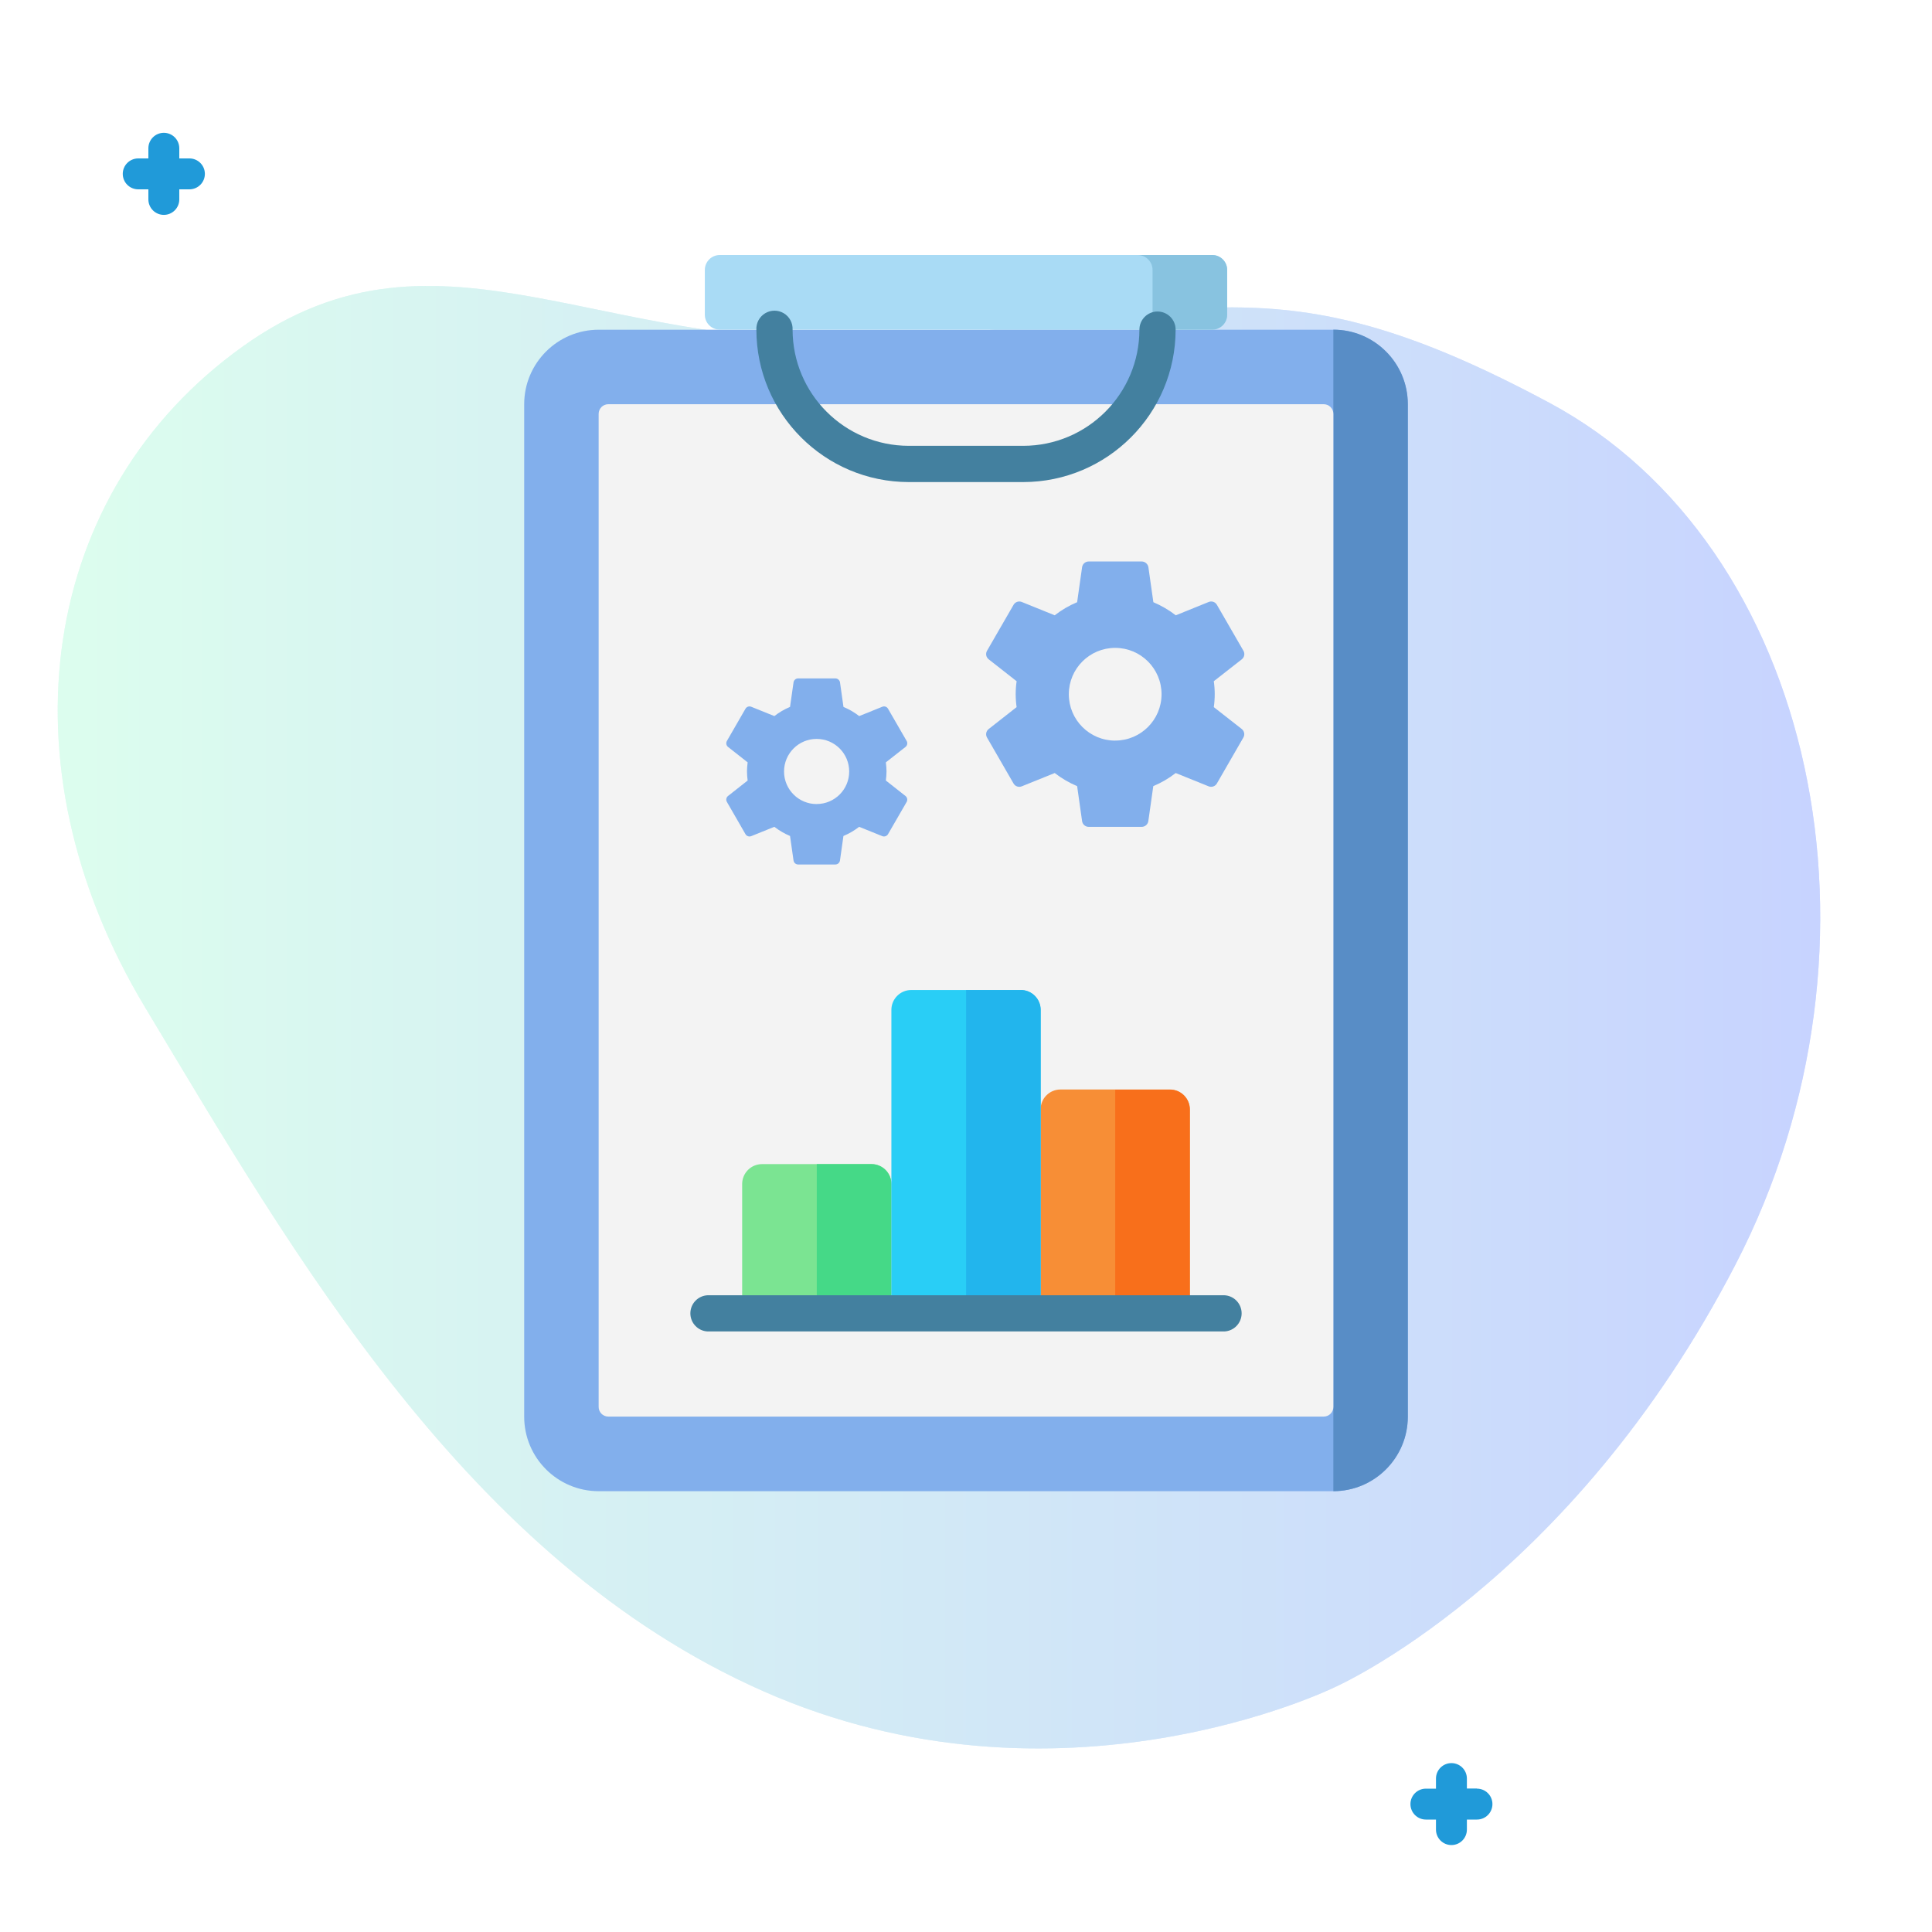
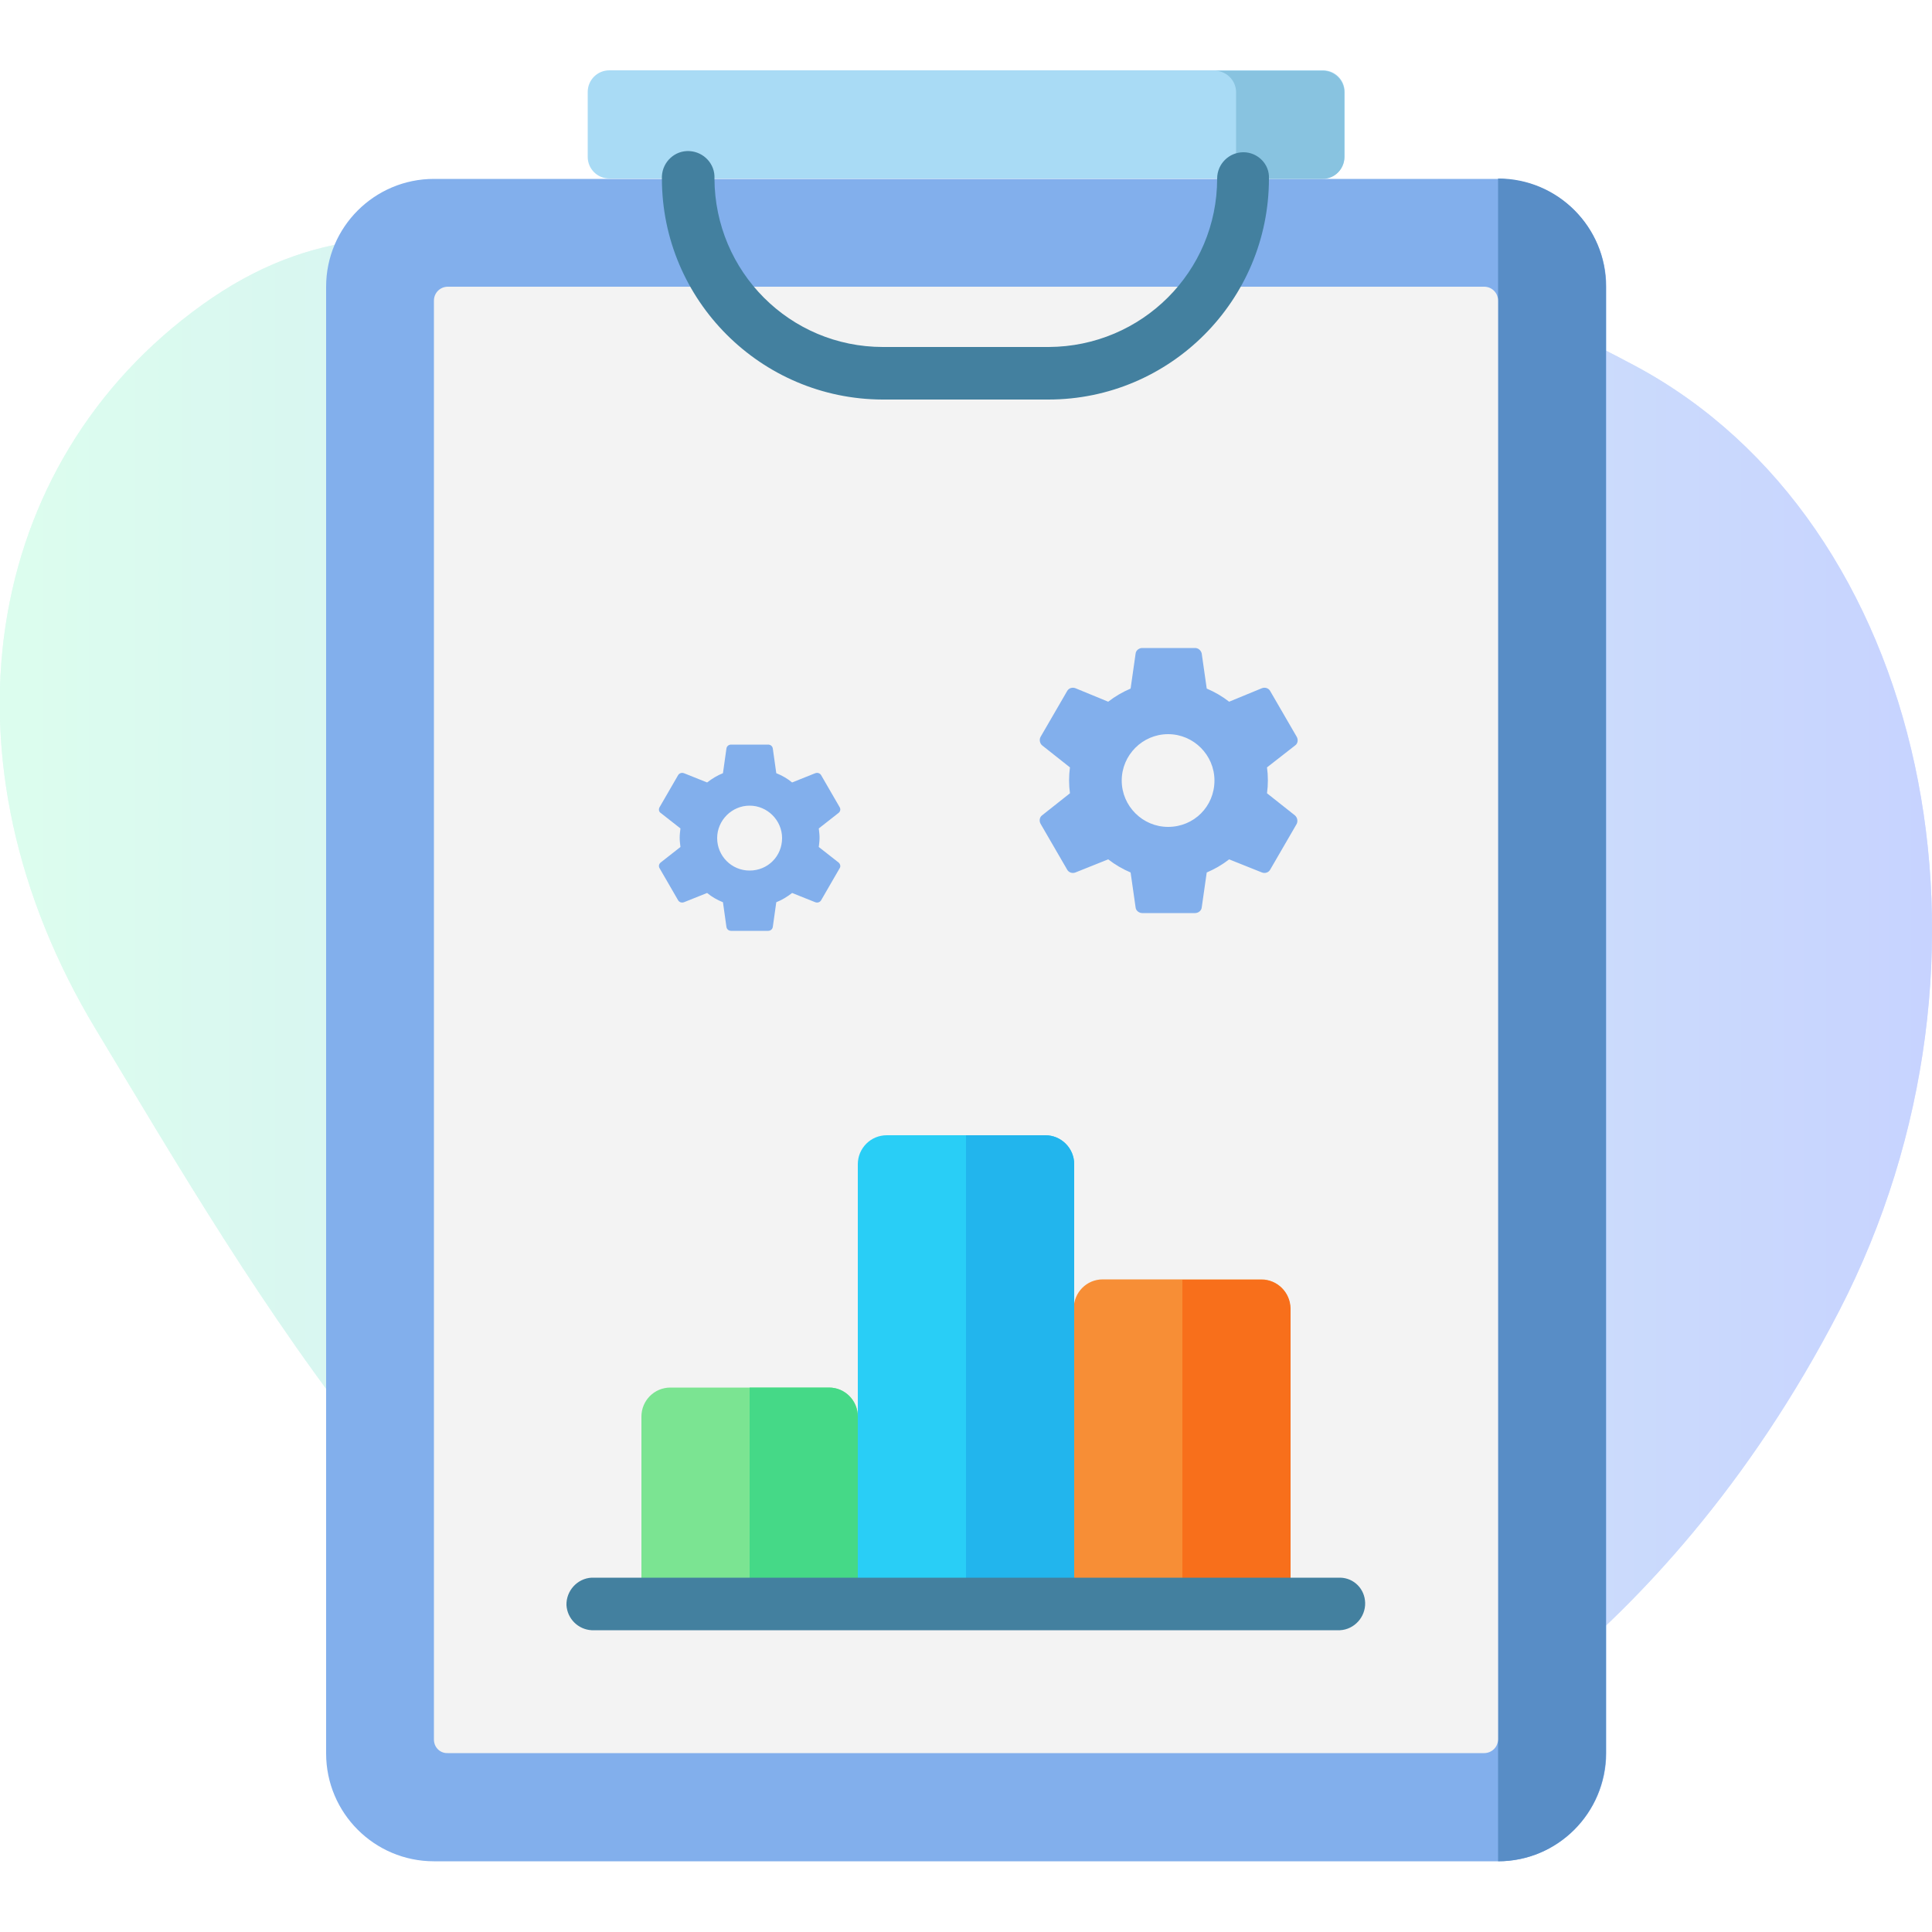
- <svg xmlns="http://www.w3.org/2000/svg" xmlns:xlink="http://www.w3.org/1999/xlink" id="Capa_1" data-name="Capa 1" viewBox="0 0 500 500">
-   <defs>
-     <style>.cls-1,.cls-2{fill:url(#Degradado_sin_nombre);}.cls-2{opacity:0.7;isolation:isolate;}.cls-3{fill:#209ad9;}.cls-4{fill-opacity:0;fill:url(#Degradado_sin_nombre_3);}.cls-5{fill:#82afec;}.cls-6{fill:#588dc6;}.cls-7{fill:#f3f3f3;}.cls-8{fill:#a9dbf5;}.cls-9{fill:#88c3e0;}.cls-10{fill:#43809f;}.cls-11{fill:#7be492;}.cls-12{fill:#45d987;}.cls-13{fill:#f78e36;}.cls-14{fill:#f86f1b;}.cls-15{fill:#29cef6;}.cls-16{fill:#22b5ed;}</style>
-     <linearGradient id="Degradado_sin_nombre" x1="14.92" y1="238.75" x2="471.05" y2="238.75" gradientTransform="matrix(1, 0, 0, -1, 0, 502)" gradientUnits="userSpaceOnUse">
-       <stop offset="0.01" stop-color="#dcfdee" />
-       <stop offset="0.78" stop-color="#ccddfb" />
-       <stop offset="1" stop-color="#c7d3ff" />
+ <svg xmlns="http://www.w3.org/2000/svg" version="1.1" id="Capa_1" x="0px" y="0px" viewBox="0 0 500 500" style="enable-background:new 0 0 500 500;" xml:space="preserve">
+   <style type="text/css">
+ 	.st0{fill:url(#SVGID_1_);}
+ 	.st1{opacity:0.7;fill:url(#SVGID_2_);enable-background:new    ;}
+ 	.st2{fill:#209AD9;}
+ 	.st3{fill:url(#SVGID_3_);fill-opacity:0;}
+ 	.st4{fill:#82AFEC;}
+ 	.st5{fill:#588DC6;}
+ 	.st6{fill:#F3F3F3;}
+ 	.st7{fill:#A9DBF5;}
+ 	.st8{fill:#88C3E0;}
+ 	.st9{fill:#43809F;}
+ 	.st10{fill:#7BE492;}
+ 	.st11{fill:#45D987;}
+ 	.st12{fill:#F78E36;}
+ 	.st13{fill:#F86F1B;}
+ 	.st14{fill:#29CEF6;}
+ 	.st15{fill:#22B5ED;}
+ </style>
+   <g id="grupo2">
+     <linearGradient id="SVGID_1_" gradientUnits="userSpaceOnUse" x1="-2.000000e-02" y1="535.054" x2="499.98" y2="535.054" gradientTransform="matrix(1 0 0 1 2.000000e-02 -266)">
+       <stop offset="1.000000e-02" style="stop-color:#DCFDEE" />
+       <stop offset="0.78" style="stop-color:#CCDDFB" />
+       <stop offset="1" style="stop-color:#C7D3FF" />
    </linearGradient>
-     <linearGradient id="Degradado_sin_nombre_3" x1="-0.02" y1="252" x2="499.98" y2="252" gradientTransform="matrix(1, 0, 0, -1, 0.02, 502)" xlink:href="#Degradado_sin_nombre" />
-   </defs>
-   <g id="grupo2">
-     <path class="cls-1" d="M345.18,436.75s-71.06,34.82-147.73.9S75.75,324.24,37.58,260.79s-27-133.63,25.06-171S157,94,234.73,87.46,332.2,67.37,401,104.27s91.05,140,48.15,222.94S345.18,436.75,345.18,436.75Z" transform="translate(0.02 0)" />
-     <path class="cls-2" d="M345.18,436.75s-71.06,34.82-147.73.9S75.75,324.24,37.58,260.79s-27-133.63,25.06-171S157,94,234.73,87.46,332.2,67.37,401,104.27s91.05,140,48.15,222.94S345.18,436.75,345.18,436.75Z" transform="translate(0.02 0)" />
+     <path class="st0" d="M362,459.2c0,0-77.9,38.2-161.9,1S66.7,335.9,24.8,266.4S-4.8,119.9,52.3,78.9s103.4,4.6,188.6-2.6   c85.2-7.2,106.8-22,182.3,18.4S523,248.2,476,339.2S362,459.2,362,459.2z" />
+     <linearGradient id="SVGID_2_" gradientUnits="userSpaceOnUse" x1="-2.000000e-02" y1="535.054" x2="499.98" y2="535.054" gradientTransform="matrix(1 0 0 1 2.000000e-02 -266)">
+       <stop offset="1.000000e-02" style="stop-color:#DCFDEE" />
+       <stop offset="0.78" style="stop-color:#CCDDFB" />
+       <stop offset="1" style="stop-color:#C7D3FF" />
+     </linearGradient>
+     <path class="st1" d="M362,459.2c0,0-77.9,38.2-161.9,1S66.7,335.9,24.8,266.4S-4.8,119.9,52.3,78.9s103.4,4.6,188.6-2.6   c85.2-7.2,106.8-22,182.3,18.4S523,248.2,476,339.2S362,459.2,362,459.2z" />
  </g>
-   <path id="cruz2" class="cls-3" d="M49,41H46.38V38.37a4,4,0,0,0-8,0V41H35.75a4,4,0,0,0,0,8h2.63v2.61a4,4,0,0,0,8,0V49H49a4,4,0,0,0,0-8Z" transform="translate(0.02 0)" />
-   <path id="cruz1" class="cls-3" d="M382.22,462.87h-2.61v-2.58a4,4,0,0,0-8,0v2.61H369a4,4,0,0,0,0,8h2.61v2.6a4,4,0,0,0,8,0v-2.6h2.61a4,4,0,0,0,0-8Z" transform="translate(0.02 0)" />
-   <rect class="cls-4" width="500" height="500" />
-   <g id="_Informe_" data-name="&lt;Informe&gt;">
-     <path class="cls-5" d="M345,385.92H154.93a19.29,19.29,0,0,1-19.29-19.3v-262a19.29,19.29,0,0,1,19.29-19.29H345a19.3,19.3,0,0,1,19.3,19.29v262A19.3,19.3,0,0,1,345,385.92Z" transform="translate(0.02 0)" />
-     <path class="cls-6" d="M345.05,85.31V385.92a19.3,19.3,0,0,0,19.28-19.31v-262A19.3,19.3,0,0,0,345.05,85.31Z" transform="translate(0.02 0)" />
-     <path class="cls-7" d="M154.91,364.11v-257a2.5,2.5,0,0,1,2.5-2.5H342.55a2.49,2.49,0,0,1,2.5,2.5v257a2.49,2.49,0,0,1-2.5,2.5H157.41a2.5,2.5,0,0,1-2.5-2.5Z" transform="translate(0.02 0)" />
-     <path class="cls-8" d="M313.71,85.31H186.25a3.86,3.86,0,0,1-3.86-3.86V69.86A3.86,3.86,0,0,1,186.25,66H313.71a3.86,3.86,0,0,1,3.86,3.86V81.45A3.86,3.86,0,0,1,313.71,85.31Z" transform="translate(0.02 0)" />
-     <path class="cls-9" d="M313.71,66H294.4a3.86,3.86,0,0,1,3.86,3.86V81.45a3.86,3.86,0,0,1-3.86,3.86h19.31a3.86,3.86,0,0,0,3.86-3.86V69.86A3.86,3.86,0,0,0,313.71,66Z" transform="translate(0.02 0)" />
-     <path class="cls-10" d="M299.54,80.62a4.69,4.69,0,0,0-4.68,4.69,30.1,30.1,0,0,1-30.07,30.07H235.17A30.1,30.1,0,0,1,205.1,85.31a4.69,4.69,0,1,0-9.37,0,39.49,39.49,0,0,0,39.44,39.45h29.62a39.49,39.49,0,0,0,39.44-39.45A4.69,4.69,0,0,0,299.54,80.62Z" transform="translate(0.02 0)" />
-     <path class="cls-11" d="M230.67,339.89H192.05V306.42a5.15,5.15,0,0,1,5.15-5.15h28.32a5.16,5.16,0,0,1,5.15,5.15v33.47Z" transform="translate(0.02 0)" />
-     <path class="cls-12" d="M225.52,301.27H211.36v38.62h19.31V306.42A5.16,5.16,0,0,0,225.52,301.27Z" transform="translate(0.02 0)" />
-     <path class="cls-13" d="M307.91,339.89H269.29V287.11a5.15,5.15,0,0,1,5.15-5.15h28.32a5.15,5.15,0,0,1,5.15,5.15v52.78Z" transform="translate(0.02 0)" />
-     <path class="cls-14" d="M302.76,282H288.6v57.93h19.31V287.11A5.15,5.15,0,0,0,302.76,282Z" transform="translate(0.02 0)" />
-     <path class="cls-15" d="M269.29,339.89H230.67V261.36a5.15,5.15,0,0,1,5.15-5.15h28.32a5.15,5.15,0,0,1,5.15,5.15v78.53Z" transform="translate(0.02 0)" />
-     <path class="cls-16" d="M264.14,256.21H250v83.68h19.31V261.36a5.15,5.15,0,0,0-5.15-5.15Z" transform="translate(0.02 0)" />
-     <path class="cls-10" d="M316.84,335.21H183.12a4.69,4.69,0,0,0,0,9.37H316.84a4.69,4.69,0,0,0,0-9.37Z" transform="translate(0.02 0)" />
+   <path id="cruz2_1_" class="st2" d="M42.4,55.6" />
+   <linearGradient id="SVGID_3_" gradientUnits="userSpaceOnUse" x1="-4.173301e-02" y1="516" x2="499.958" y2="516" gradientTransform="matrix(1 0 0 1 2.000000e-02 -266)">
+     <stop offset="1.000000e-02" style="stop-color:#DCFDEE" />
+     <stop offset="0.78" style="stop-color:#CCDDFB" />
+     <stop offset="1" style="stop-color:#C7D3FF" />
+   </linearGradient>
+   <rect x="0" class="st3" width="500" height="500" />
+   <g id="_Informe_">
+     <path class="st4" d="M387.7,481.7H112.3c-15.4,0-27.9-12.5-27.9-27.9c0,0,0,0,0,0V74.2c0-15.4,12.5-27.9,27.9-27.9c0,0,0,0,0,0   h275.4c15.4,0,28,12.5,28,27.9v379.6C415.6,469.2,403.1,481.7,387.7,481.7z" />
+     <path class="st5" d="M387.7,46.2v435.5c15.4,0,27.9-12.5,27.9-28V74.2C415.7,58.8,403.2,46.2,387.7,46.2z" />
+     <path class="st6" d="M112.3,450.2V77.8c0-2,1.6-3.6,3.6-3.6h268.2c2,0,3.6,1.6,3.6,3.6c0,0,0,0,0,0v372.3c0,2-1.6,3.6-3.6,3.6   c0,0,0,0,0,0H115.9C113.9,453.8,112.3,452.2,112.3,450.2z" />
+     <path class="st7" d="M342.3,46.2H157.7c-3.1,0-5.6-2.5-5.6-5.6l0,0V23.8c0-3.1,2.5-5.6,5.6-5.6l0,0h184.7c3.1,0,5.6,2.5,5.6,5.6   v16.8C347.9,43.7,345.4,46.2,342.3,46.2z" />
+     <path class="st8" d="M342.3,18.3h-28c3.1,0,5.6,2.5,5.6,5.6v16.8c0,3.1-2.5,5.6-5.6,5.6h28c3.1,0,5.6-2.5,5.6-5.6V23.8   C347.9,20.8,345.4,18.3,342.3,18.3z" />
+     <path class="st9" d="M321.8,39.4c-3.7,0-6.8,3-6.8,6.8c0,24.1-19.5,43.5-43.6,43.6h-42.9c-24.1,0-43.5-19.5-43.6-43.6   c0.2-3.7-2.7-6.9-6.5-7.1c-3.7-0.2-6.9,2.7-7.1,6.5c0,0.2,0,0.4,0,0.6c0,31.5,25.6,57.1,57.1,57.2h42.9c31.5,0,57.1-25.6,57.1-57.2   C328.6,42.5,325.5,39.4,321.8,39.4z" />
+     <path class="st10" d="M222,415.1h-56v-48.5c0-4.1,3.3-7.5,7.5-7.5h41c4.1,0,7.5,3.3,7.5,7.5L222,415.1L222,415.1z" />
+     <path class="st11" d="M214.6,359.1H194v56h28v-48.5C222,362.5,218.7,359.1,214.6,359.1z" />
+     <path class="st12" d="M333.9,415.1h-56v-76.5c0-4.1,3.3-7.5,7.5-7.5h41c4.1,0,7.5,3.3,7.5,7.5V415.1L333.9,415.1z" />
+     <path class="st13" d="M326.5,331.2h-20.5v83.9h28v-76.5C333.9,334.5,330.6,331.2,326.5,331.2z" />
+     <path class="st14" d="M278,415.1h-56V301.3c0-4.1,3.3-7.5,7.5-7.5h41c4.1,0,7.5,3.3,7.5,7.5L278,415.1L278,415.1z" />
+     <path class="st15" d="M270.5,293.8H250v121.2h28V301.3C278,297.2,274.7,293.8,270.5,293.8L270.5,293.8z" />
+     <path class="st9" d="M346.9,408.3H153.1c-3.7,0.2-6.6,3.4-6.5,7.1c0.2,3.5,3,6.3,6.5,6.5h193.7c3.7-0.2,6.6-3.4,6.5-7.1   C353.2,411.2,350.4,408.4,346.9,408.3z" />
  </g>
-   <g id="_Tuerca-c_" data-name="&lt;Tuerca-c&gt;">
-     <path class="cls-5" d="M234.32,206l-5.08-4a20.47,20.47,0,0,0,.17-2.35,20.15,20.15,0,0,0-.17-2.35l5.09-4a1.2,1.2,0,0,0,.29-1.54l-4.82-8.34a1.18,1.18,0,0,0-1.46-.52l-6,2.42a18.13,18.13,0,0,0-4.07-2.37l-.9-6.38a1.23,1.23,0,0,0-1.2-1h-9.63a1.21,1.21,0,0,0-1.19,1l-.91,6.38a17.54,17.54,0,0,0-4.06,2.37l-6-2.42a1.2,1.2,0,0,0-1.47.52l-4.81,8.34a1.21,1.21,0,0,0,.29,1.54l5.08,4a18.18,18.18,0,0,0-.17,2.35,18.44,18.44,0,0,0,.17,2.35l-5.08,4a1.2,1.2,0,0,0-.29,1.54l4.81,8.34a1.2,1.2,0,0,0,1.47.52l6-2.42a18.29,18.29,0,0,0,4.06,2.37l.91,6.38a1.21,1.21,0,0,0,1.19,1h9.63a1.22,1.22,0,0,0,1.19-1l.9-6.38a17.76,17.76,0,0,0,4.07-2.37l6,2.42a1.21,1.21,0,0,0,1.47-.52l4.82-8.34A1.21,1.21,0,0,0,234.32,206Zm-23,2.09a8.43,8.43,0,1,1,8.43-8.42A8.41,8.41,0,0,1,211.35,208.08Z" transform="translate(0.02 0)" />
+   <g id="_Tuerca-c_">
+     <path class="st4" d="M217,223.2l-5.1-4c0.1-0.8,0.2-1.6,0.2-2.4c0-0.8-0.1-1.6-0.2-2.4l5.1-4c0.5-0.4,0.6-1,0.3-1.5l-4.8-8.3   c-0.3-0.5-0.9-0.7-1.5-0.5l-6,2.4c-1.2-1-2.6-1.8-4.1-2.4l-0.9-6.4c-0.1-0.6-0.6-1-1.2-1h-9.6c-0.6,0-1.1,0.4-1.2,1l-0.9,6.4   c-1.5,0.6-2.8,1.4-4.1,2.4l-6-2.4c-0.6-0.2-1.2,0-1.5,0.5l-4.8,8.3c-0.3,0.5-0.2,1.2,0.3,1.5l5.1,4c-0.1,0.8-0.2,1.6-0.2,2.4   c0,0.8,0.1,1.6,0.2,2.4l-5.1,4c-0.5,0.4-0.6,1-0.3,1.5l4.8,8.3c0.3,0.5,0.9,0.7,1.5,0.5l6-2.4c1.2,1,2.6,1.8,4.1,2.4l0.9,6.4   c0.1,0.6,0.6,1,1.2,1h9.6c0.6,0,1.1-0.4,1.2-1l0.9-6.4c1.5-0.6,2.8-1.4,4.1-2.4l6,2.4c0.6,0.2,1.2,0,1.5-0.5l4.8-8.3   C217.6,224.3,217.5,223.6,217,223.2z M194,225.3c-4.7,0-8.4-3.8-8.4-8.4s3.8-8.4,8.4-8.4s8.4,3.8,8.4,8.4c0,0,0,0,0,0   C202.4,221.6,198.7,225.3,194,225.3L194,225.3z" />
  </g>
-   <g id="_Tuerca-g_" data-name="&lt;Tuerca-g&gt;">
-     <path class="cls-5" d="M321.35,188.67,314.11,183a23.5,23.5,0,0,0,0-6.7l7.26-5.68a1.72,1.72,0,0,0,.41-2.2l-6.87-11.9a1.7,1.7,0,0,0-2.09-.74l-8.55,3.46a26.23,26.23,0,0,0-5.8-3.39l-1.29-9.1a1.78,1.78,0,0,0-1.72-1.44H281.73a1.73,1.73,0,0,0-1.7,1.44l-1.29,9.1a25.05,25.05,0,0,0-5.8,3.39l-8.55-3.46a1.72,1.72,0,0,0-2.1.74l-6.87,11.9a1.71,1.71,0,0,0,.42,2.2l7.24,5.68a23.5,23.5,0,0,0,0,6.7l-7.24,5.68a1.71,1.71,0,0,0-.42,2.2l6.87,11.9a1.71,1.71,0,0,0,2.1.73l8.55-3.45a25.78,25.78,0,0,0,5.8,3.39l1.29,9.1a1.73,1.73,0,0,0,1.7,1.44h13.73a1.74,1.74,0,0,0,1.7-1.44l1.29-9.1a25.47,25.47,0,0,0,5.8-3.39l8.55,3.45a1.72,1.72,0,0,0,2.1-.73l6.86-11.9A1.72,1.72,0,0,0,321.35,188.67Zm-32.76,3a12,12,0,1,1,12-12A12,12,0,0,1,288.59,191.66Z" transform="translate(0.02 0)" />
+   <g id="_Tuerca-g_">
+     <path class="st4" d="M335.1,211l-7.2-5.7c0.3-2.2,0.3-4.5,0-6.7l7.3-5.7c0.7-0.5,0.8-1.5,0.4-2.2l-6.9-11.9c-0.4-0.7-1.3-1-2.1-0.7   l-8.5,3.5c-1.8-1.4-3.7-2.5-5.8-3.4l-1.3-9.1c-0.2-0.8-0.9-1.4-1.7-1.4h-13.7c-0.8,0-1.6,0.6-1.7,1.4l-1.3,9.1   c-2.1,0.9-4,2-5.8,3.4l-8.5-3.5c-0.8-0.3-1.7,0-2.1,0.7l-6.9,11.9c-0.4,0.7-0.2,1.7,0.4,2.2l7.2,5.7c-0.3,2.2-0.3,4.5,0,6.7   l-7.2,5.7c-0.7,0.5-0.8,1.5-0.4,2.2l6.9,11.9c0.4,0.7,1.3,1,2.1,0.7l8.5-3.4c1.8,1.4,3.7,2.5,5.8,3.4l1.3,9.1   c0.1,0.8,0.9,1.4,1.7,1.4h13.7c0.8,0,1.6-0.6,1.7-1.4l1.3-9.1c2.1-0.9,4-2,5.8-3.4l8.5,3.4c0.8,0.3,1.7,0,2.1-0.7l6.9-11.9   C335.9,212.5,335.8,211.6,335.1,211z M302.3,214c-6.6,0-12-5.4-12-12s5.4-12,12-12s12,5.4,12,12C314.3,208.7,309,214,302.3,214   L302.3,214z" />
  </g>
</svg>
